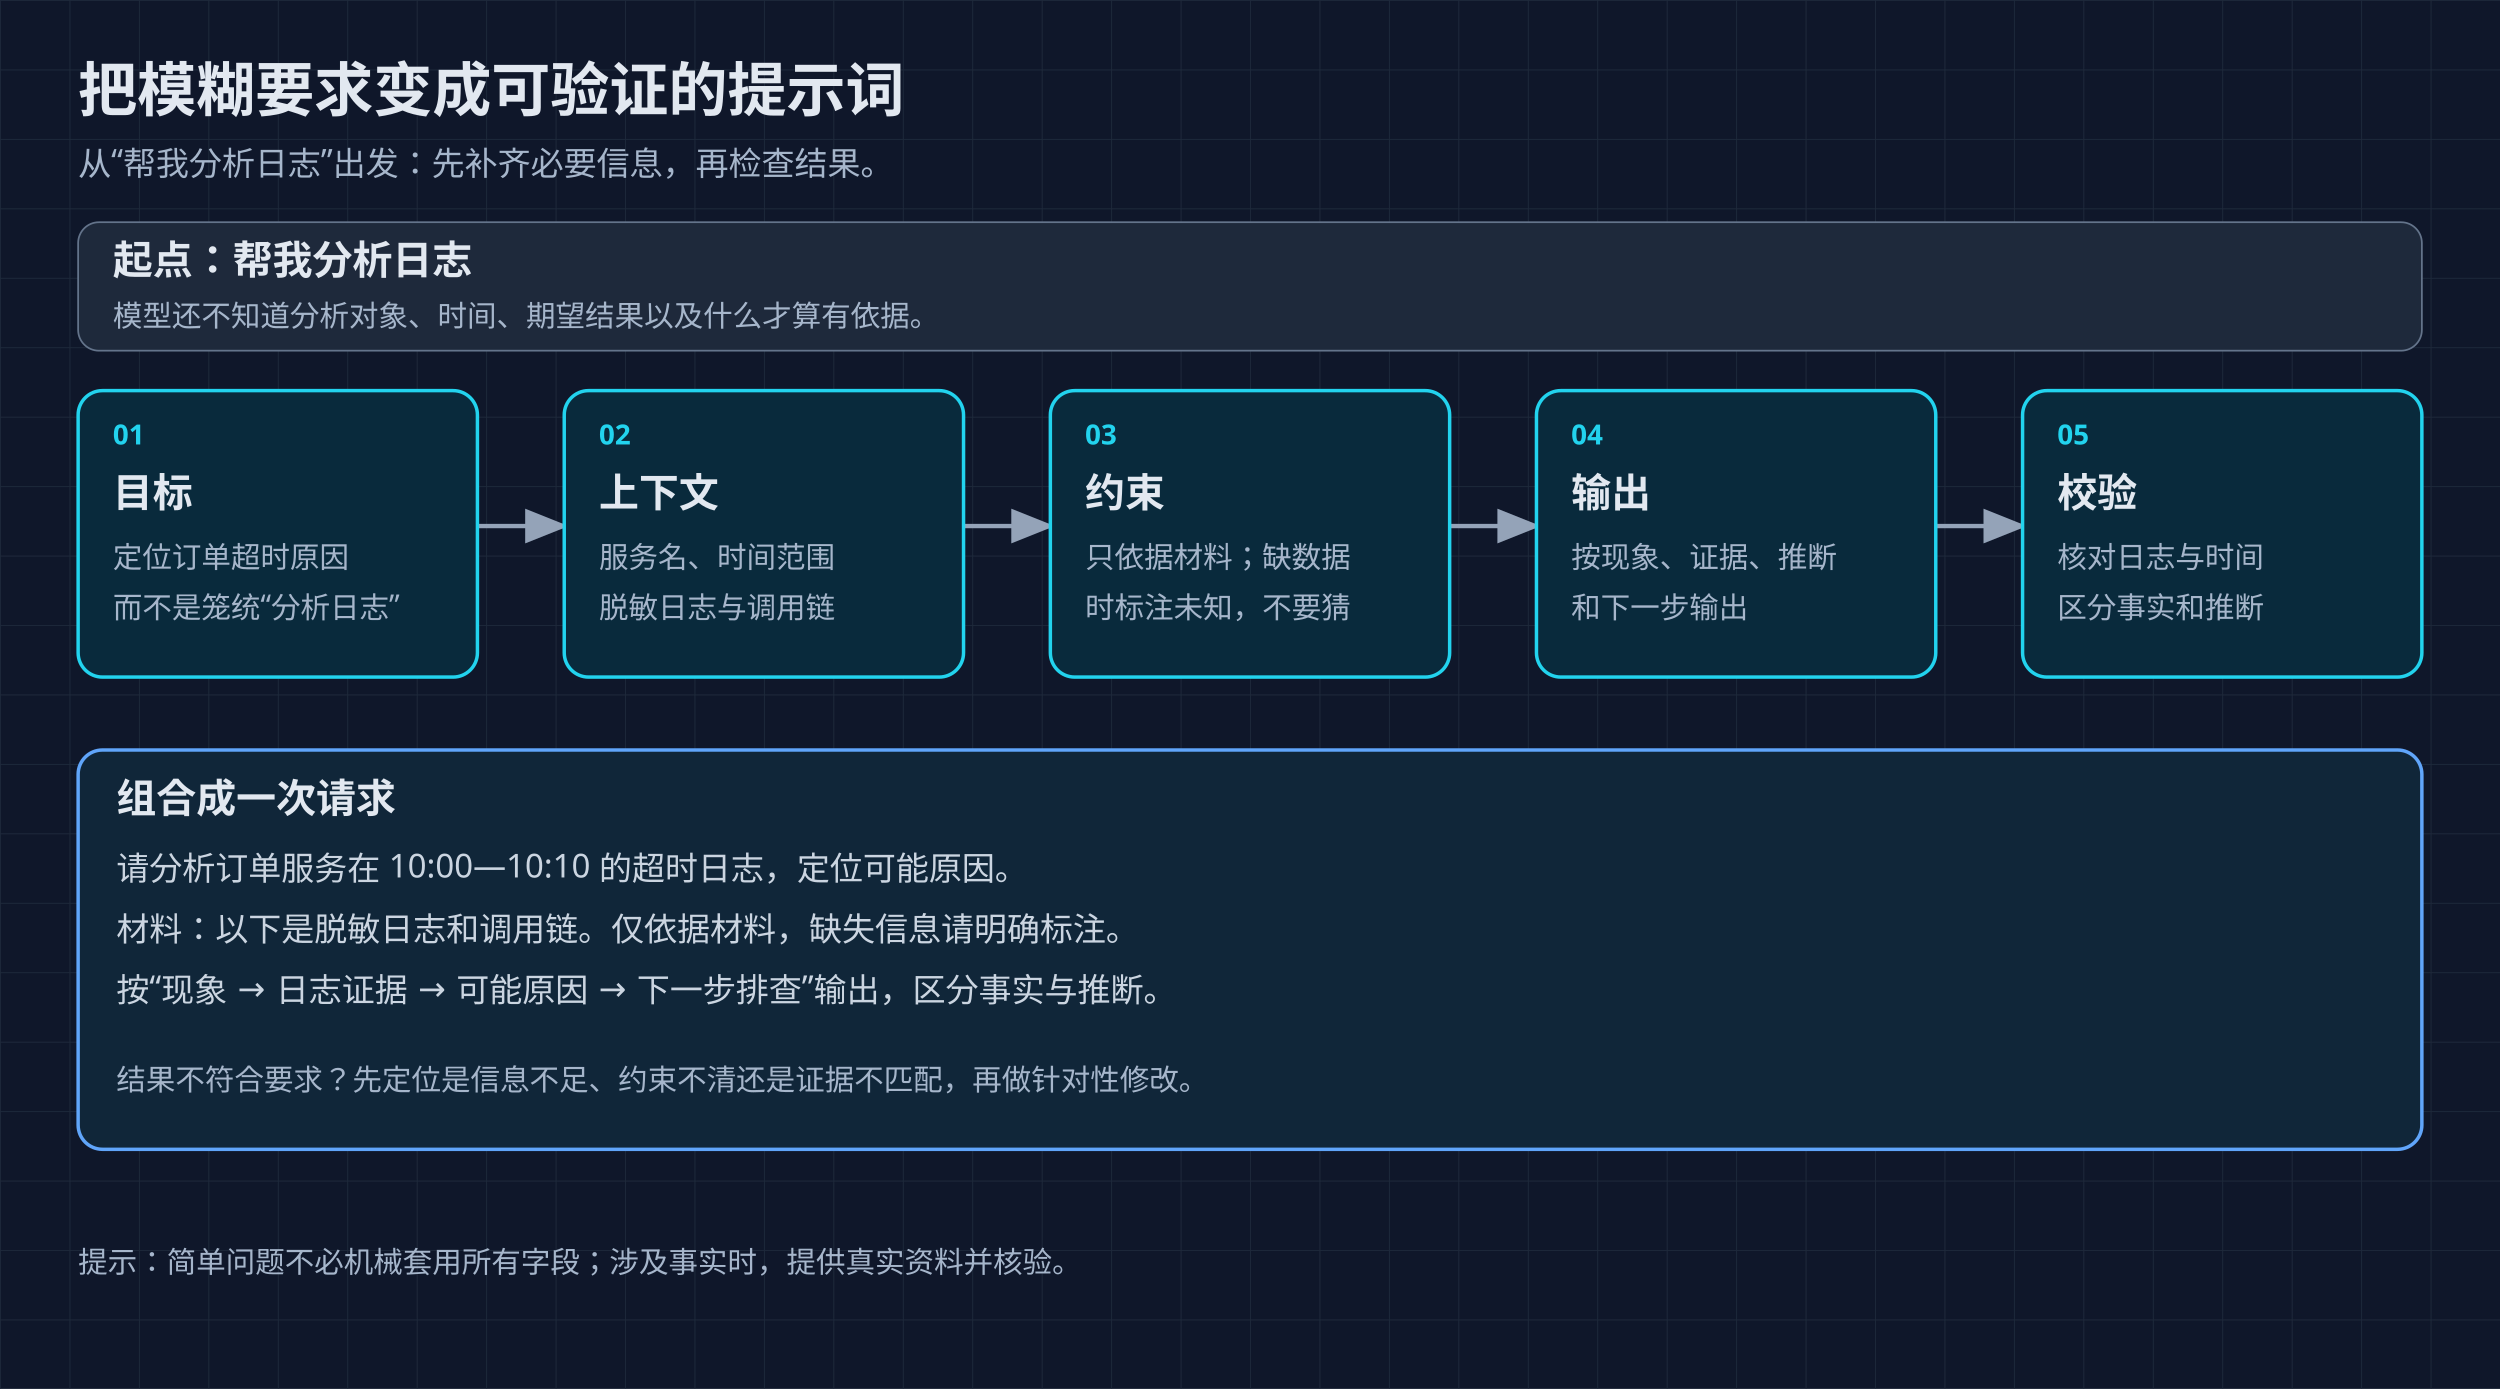
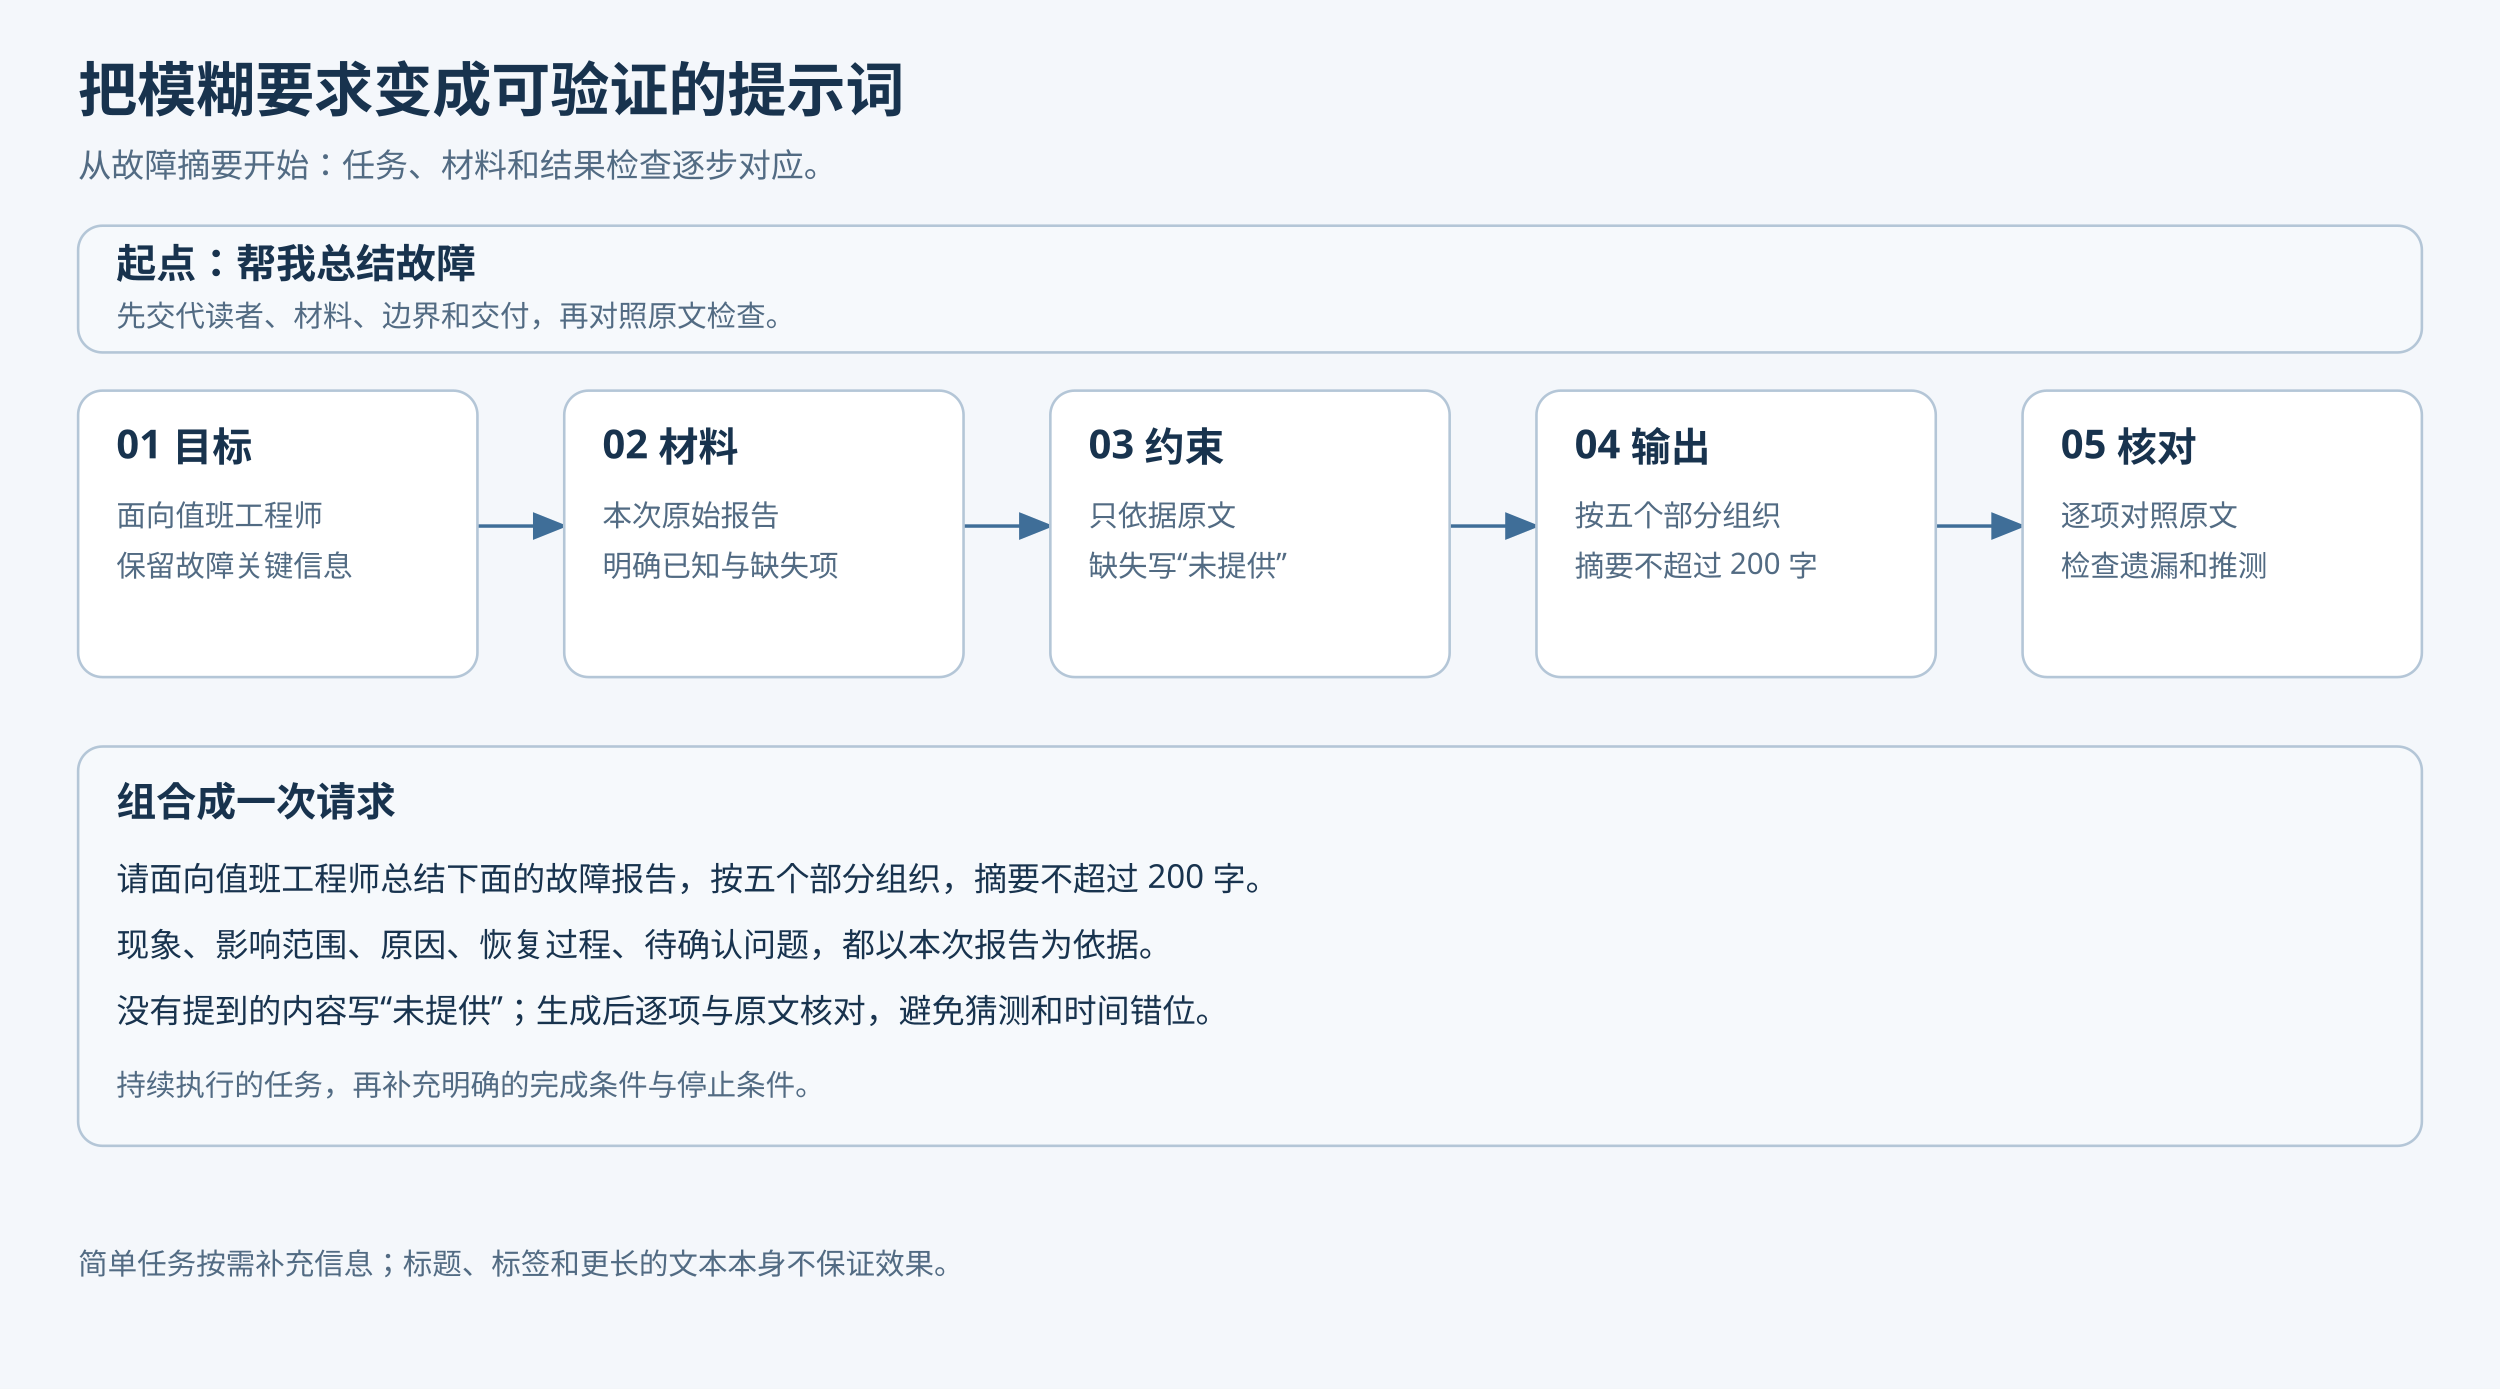
- <svg xmlns="http://www.w3.org/2000/svg" viewBox="0 0 1440 800" role="img" aria-labelledby="title desc">
+ <svg xmlns="http://www.w3.org/2000/svg" width="1440" height="800" viewBox="0 0 1440 800" role="img" aria-labelledby="title desc">
  <defs>
-     <pattern id="grid" width="40" height="40" patternUnits="userSpaceOnUse">
-       <path d="M40 0H0V40" fill="none" stroke="#1e293b" stroke-width="1" />
-     </pattern>
-     <marker id="arrow" markerWidth="10" markerHeight="8" refX="9" refY="4" orient="auto">
-       <path d="M0 0L10 4L0 8Z" fill="#94a3b8" />
+     <marker id="cyan-arrow" markerWidth="10" markerHeight="8" refX="9" refY="4" orient="auto">
+       <path d="M0 0L10 4L0 8Z" fill="#3f6e98" />
    </marker>
-     <marker id="cyan" markerWidth="10" markerHeight="8" refX="9" refY="4" orient="auto">
-       <path d="M0 0L10 4L0 8Z" fill="#22d3ee" />
+     <marker id="green-arrow" markerWidth="10" markerHeight="8" refX="9" refY="4" orient="auto">
+       <path d="M0 0L10 4L0 8Z" fill="#3f6e98" />
+     </marker>
+     <marker id="violet-arrow" markerWidth="10" markerHeight="8" refX="9" refY="4" orient="auto">
+       <path d="M0 0L10 4L0 8Z" fill="#3f6e98" />
+     </marker>
+     <marker id="amber-arrow" markerWidth="10" markerHeight="8" refX="9" refY="4" orient="auto">
+       <path d="M0 0L10 4L0 8Z" fill="#3f6e98" />
+     </marker>
+     <marker id="rose-arrow" markerWidth="10" markerHeight="8" refX="9" refY="4" orient="auto">
+       <path d="M0 0L10 4L0 8Z" fill="#3f6e98" />
+     </marker>
+     <marker id="slate-arrow" markerWidth="10" markerHeight="8" refX="9" refY="4" orient="auto">
+       <path d="M0 0L10 4L0 8Z" fill="#3f6e98" />
    </marker>
  </defs>
-   <style>text{font-family:'Microsoft YaHei','Noto Sans SC','PingFang SC',sans-serif;fill:#e2e8f0}.title{font-size:34px;font-weight:700}.subtitle{font-size:19px;fill:#a6b6cb}.heading{font-size:23px;font-weight:700}.body{font-size:19px;fill:#cbd5e1}.small{font-size:17px;fill:#a6b6cb}.num{font-size:16px;font-weight:700;fill:#22d3ee}.tag{font-size:16px;font-weight:700;fill:#5eead4}</style>
-   <rect width="1440" height="800" fill="#0f172a" />
-   <rect width="1440" height="800" fill="url(#grid)" />
-   <text x="45" y="64" class="title">把模糊要求变成可验证的提示词</text>
-   <text x="45" y="101" class="subtitle">从“帮我分析日志”出发：先补齐必要信息，再检查结果。</text>
-   <rect x="45" y="128" width="1350" height="74" rx="12" fill="#1e293b" stroke="#64748b" />
-   <text x="65" y="158" class="heading">起点：帮我分析日志</text>
-   <text x="65" y="188" class="small">模型还不知道分析对象、时间、期望结果以及什么才算有依据。</text>
-   <path d="M275 303L325 303" fill="none" stroke="#94a3b8" stroke-width="2.5" marker-end="url(#arrow)" />
-   <path d="M555 303L605 303" fill="none" stroke="#94a3b8" stroke-width="2.5" marker-end="url(#arrow)" />
-   <path d="M835 303L885 303" fill="none" stroke="#94a3b8" stroke-width="2.5" marker-end="url(#arrow)" />
-   <path d="M1115 303L1165 303" fill="none" stroke="#94a3b8" stroke-width="2.5" marker-end="url(#arrow)" />
-   <rect x="45" y="225" width="230" height="165" rx="14" fill="#0f172a" />
-   <rect x="45" y="225" width="230" height="165" rx="14" fill="#083344" fill-opacity=".7" stroke="#22d3ee" stroke-width="2" />
-   <text x="65" y="256" class="num">01</text>
-   <text x="65" y="292" class="heading">目标</text>
-   <text x="65" y="327" class="small">定位订单超时原因</text>
-   <text x="65" y="356" class="small">而不是笼统“分析日志”</text>
-   <rect x="325" y="225" width="230" height="165" rx="14" fill="#0f172a" />
-   <rect x="325" y="225" width="230" height="165" rx="14" fill="#083344" fill-opacity=".7" stroke="#22d3ee" stroke-width="2" />
-   <text x="345" y="256" class="num">02</text>
-   <text x="345" y="292" class="heading">上下文</text>
-   <text x="345" y="327" class="small">服务名、时间范围</text>
-   <text x="345" y="356" class="small">脱敏日志与调用链</text>
-   <rect x="605" y="225" width="230" height="165" rx="14" fill="#0f172a" />
-   <rect x="605" y="225" width="230" height="165" rx="14" fill="#083344" fill-opacity=".7" stroke="#22d3ee" stroke-width="2" />
-   <text x="625" y="256" class="num">03</text>
-   <text x="625" y="292" class="heading">约束</text>
-   <text x="625" y="327" class="small">只依据材料；缺数据</text>
-   <text x="625" y="356" class="small">时标注未知，不要猜</text>
-   <rect x="885" y="225" width="230" height="165" rx="14" fill="#0f172a" />
-   <rect x="885" y="225" width="230" height="165" rx="14" fill="#083344" fill-opacity=".7" stroke="#22d3ee" stroke-width="2" />
-   <text x="905" y="256" class="num">04</text>
-   <text x="905" y="292" class="heading">输出</text>
-   <text x="905" y="327" class="small">按现象、证据、推断</text>
-   <text x="905" y="356" class="small">和下一步输出</text>
-   <rect x="1165" y="225" width="230" height="165" rx="14" fill="#0f172a" />
-   <rect x="1165" y="225" width="230" height="165" rx="14" fill="#083344" fill-opacity=".7" stroke="#22d3ee" stroke-width="2" />
-   <text x="1185" y="256" class="num">05</text>
-   <text x="1185" y="292" class="heading">校验</text>
-   <text x="1185" y="327" class="small">核对日志与时间</text>
-   <text x="1185" y="356" class="small">区分事实和推断</text>
-   <rect x="45" y="432" width="1350" height="230" rx="14" fill="#102639" stroke="#60a5fa" stroke-width="2" />
-   <text x="67" y="468" class="heading">组合成一次请求</text>
-   <text x="67" y="507" class="body">请分析订单服务在 10:00—10:10 的超时日志，定位可能原因。</text>
-   <text x="67" y="542" class="body">材料：以下是脱敏日志和调用链。仅依据材料，缺失信息请明确标注。</text>
-   <text x="67" y="577" class="body">按“现象 → 日志证据 → 可能原因 → 下一步排查”输出，区分事实与推断。</text>
-   <text x="67" y="628" class="small">结果不符合要求？先定位是信息不足、约束不清还是证据不匹配，再做针对性修改。</text>
-   <text x="45" y="733" class="small">提示：简单问题不必机械套用所有字段；涉及事实时，提供真实资料并核验。</text>
+   <style>text{font-family:'Microsoft YaHei','Noto Sans SC','PingFang SC',sans-serif;fill:#18334e}.title{font-size:34px;font-weight:700}.subtitle{font-size:19px;fill:#526b83}.heading{font-size:23px;font-weight:700}.body{font-size:19px;fill:#18334e}.small{font-size:17px;fill:#526b83}.tiny{font-size:15px;fill:#526b83}.label{font-size:19px;font-weight:600;fill:#18334e}.num{font-size:16px;font-weight:700;fill:#3f6e98}.tag{font-size:16px;font-weight:700;fill:#3f6e98}.code{font-family:'Consolas','Cascadia Mono','Microsoft YaHei',monospace;font-weight:500}</style>
+   <rect width="1440" height="800" fill="#f4f7fb" />
+   <text x="45" y="64" class="title" text-anchor="start">把模糊要求变成可验证的提示词</text>
+   <text x="45" y="102" class="subtitle" text-anchor="start">从故障摘要开始：任务、材料和结果检查逐步对应。</text>
+   <rect x="45" y="130" width="1350" height="73" rx="14" fill="#ffffff" />
+   <rect x="45" y="130" width="1350" height="73" rx="14" fill="#f6f9fc" stroke="#b4c6d7" stroke-width="1.5" />
+   <text x="67" y="160" class="heading" text-anchor="start">起点：帮我总结故障</text>
+   <text x="67" y="188" class="small" text-anchor="start">先交代读者、材料、边界和交付，再对照原文检查。</text>
+   <path d="M275 303H325" fill="none" stroke="#3f6e98" stroke-width="2" marker-end="url(#slate-arrow)" />
+   <path d="M555 303H605" fill="none" stroke="#3f6e98" stroke-width="2" marker-end="url(#slate-arrow)" />
+   <path d="M835 303H885" fill="none" stroke="#3f6e98" stroke-width="2" marker-end="url(#slate-arrow)" />
+   <path d="M1115 303H1165" fill="none" stroke="#3f6e98" stroke-width="2" marker-end="url(#slate-arrow)" />
+   <rect x="45" y="225" width="230" height="165" rx="14" fill="#ffffff" />
+   <rect x="45" y="225" width="230" height="165" rx="14" fill="#ffffff" stroke="#b4c6d7" stroke-width="1.5" />
+   <text x="67" y="264" class="heading" text-anchor="start">01  目标</text>
+   <text x="67" y="303" class="small" text-anchor="start">面向值班工程师</text>
+   <text x="67" y="332" class="small" text-anchor="start">保留故障关键信息</text>
+   <rect x="325" y="225" width="230" height="165" rx="14" fill="#ffffff" />
+   <rect x="325" y="225" width="230" height="165" rx="14" fill="#ffffff" stroke="#b4c6d7" stroke-width="1.5" />
+   <text x="347" y="264" class="heading" text-anchor="start">02  材料</text>
+   <text x="347" y="303" class="small" text-anchor="start">本次原始报告</text>
+   <text x="347" y="332" class="small" text-anchor="start">明确已知与缺失项</text>
+   <rect x="605" y="225" width="230" height="165" rx="14" fill="#ffffff" />
+   <rect x="605" y="225" width="230" height="165" rx="14" fill="#ffffff" stroke="#b4c6d7" stroke-width="1.5" />
+   <text x="627" y="264" class="heading" text-anchor="start">03  约束</text>
+   <text x="627" y="303" class="small" text-anchor="start">只依据原文</text>
+   <text x="627" y="332" class="small" text-anchor="start">缺失写“未提供”</text>
+   <rect x="885" y="225" width="230" height="165" rx="14" fill="#ffffff" />
+   <rect x="885" y="225" width="230" height="165" rx="14" fill="#ffffff" stroke="#b4c6d7" stroke-width="1.5" />
+   <text x="907" y="264" class="heading" text-anchor="start">04  输出</text>
+   <text x="907" y="303" class="small" text-anchor="start">按五个部分组织</text>
+   <text x="907" y="332" class="small" text-anchor="start">摘要不超过 200 字</text>
+   <rect x="1165" y="225" width="230" height="165" rx="14" fill="#ffffff" />
+   <rect x="1165" y="225" width="230" height="165" rx="14" fill="#ffffff" stroke="#b4c6d7" stroke-width="1.5" />
+   <text x="1187" y="264" class="heading" text-anchor="start">05  核对</text>
+   <text x="1187" y="303" class="small" text-anchor="start">逐项对照原文</text>
+   <text x="1187" y="332" class="small" text-anchor="start">检查遗漏和推测</text>
+   <rect x="45" y="430" width="1350" height="230" rx="14" fill="#ffffff" />
+   <rect x="45" y="430" width="1350" height="230" rx="14" fill="#f6f9fc" stroke="#b4c6d7" stroke-width="1.5" />
+   <text x="67" y="470" class="heading" text-anchor="start">组合成一次请求</text>
+   <text x="67" y="513" class="body" text-anchor="start">请面向值班工程师总结下面的故障报告，按五个部分组织，摘要不超过 200 字。</text>
+   <text x="67" y="551" class="body" text-anchor="start">现象、影响范围、原因、恢复过程、待确认问题，都以本次报告为依据。</text>
+   <text x="67" y="589" class="body" text-anchor="start">没有提到的内容写“未提供”；生成后逐项与原文核对，避免猜测和时间错位。</text>
+   <text x="67" y="631" class="small" text-anchor="start">持续执行的任务，再补充明确的完成条件与停止条件。</text>
+   <text x="45" y="734" class="small" text-anchor="start">简单任务按需补充信息；标题、标签和更长的文本本身不保证效果。</text>
</svg>
